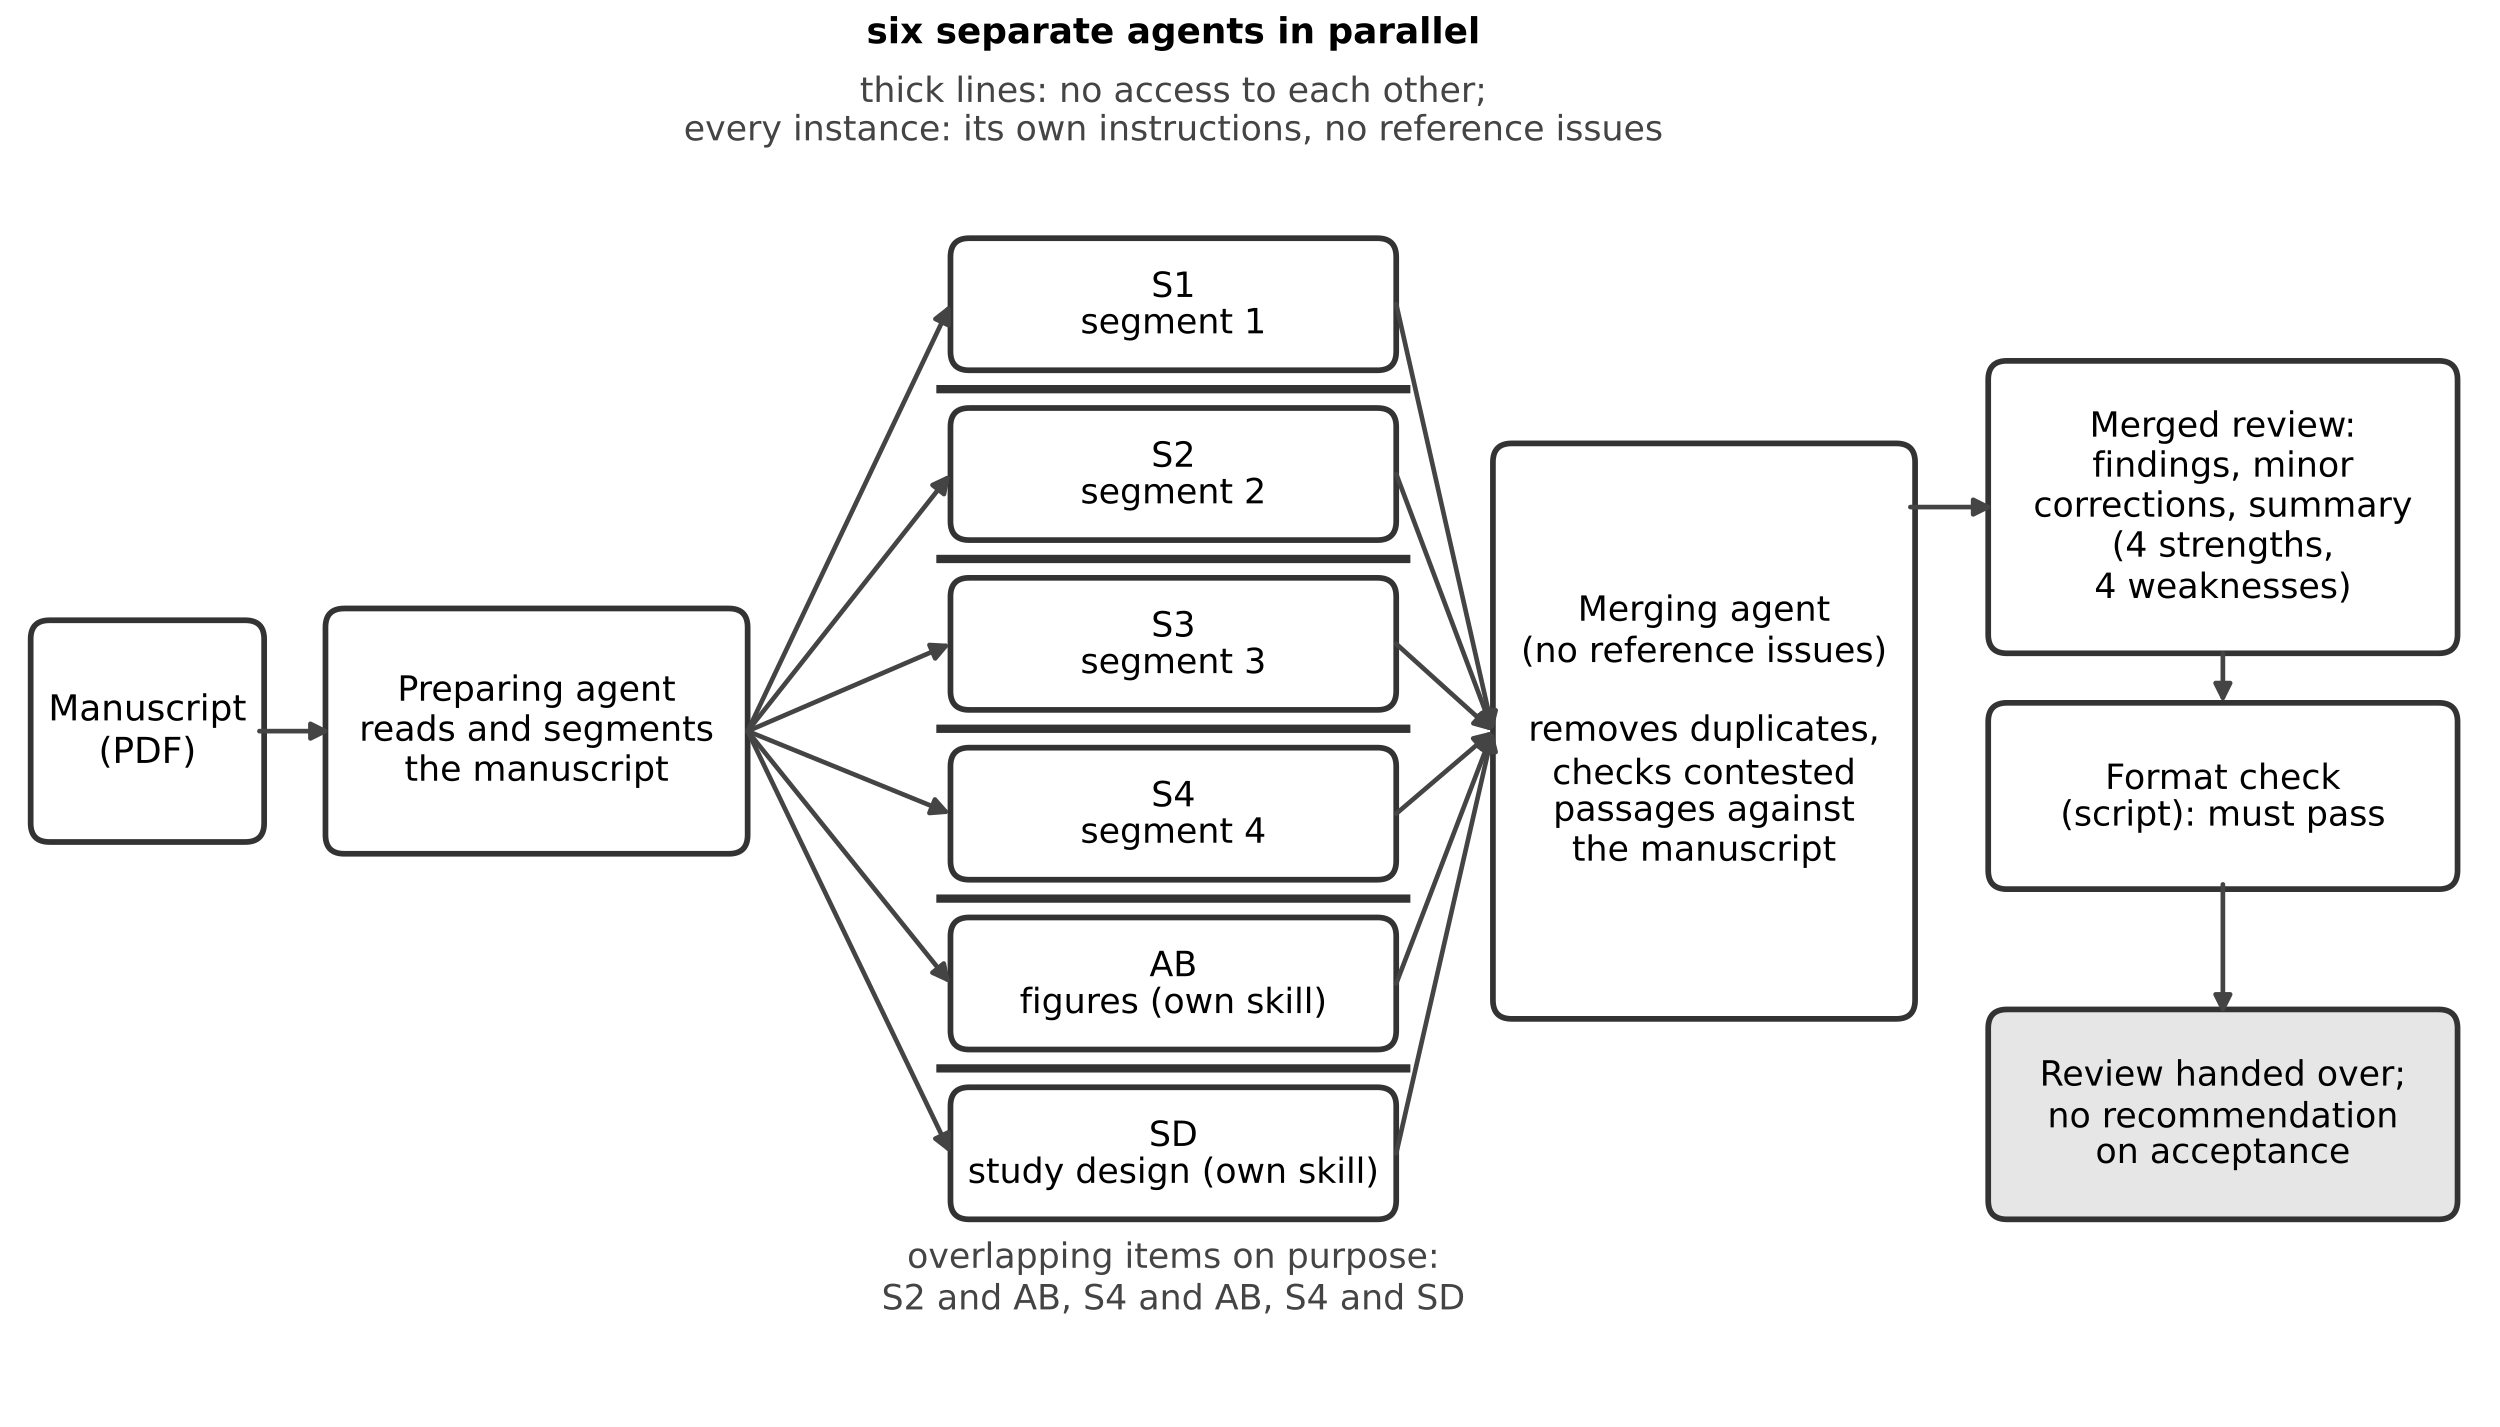
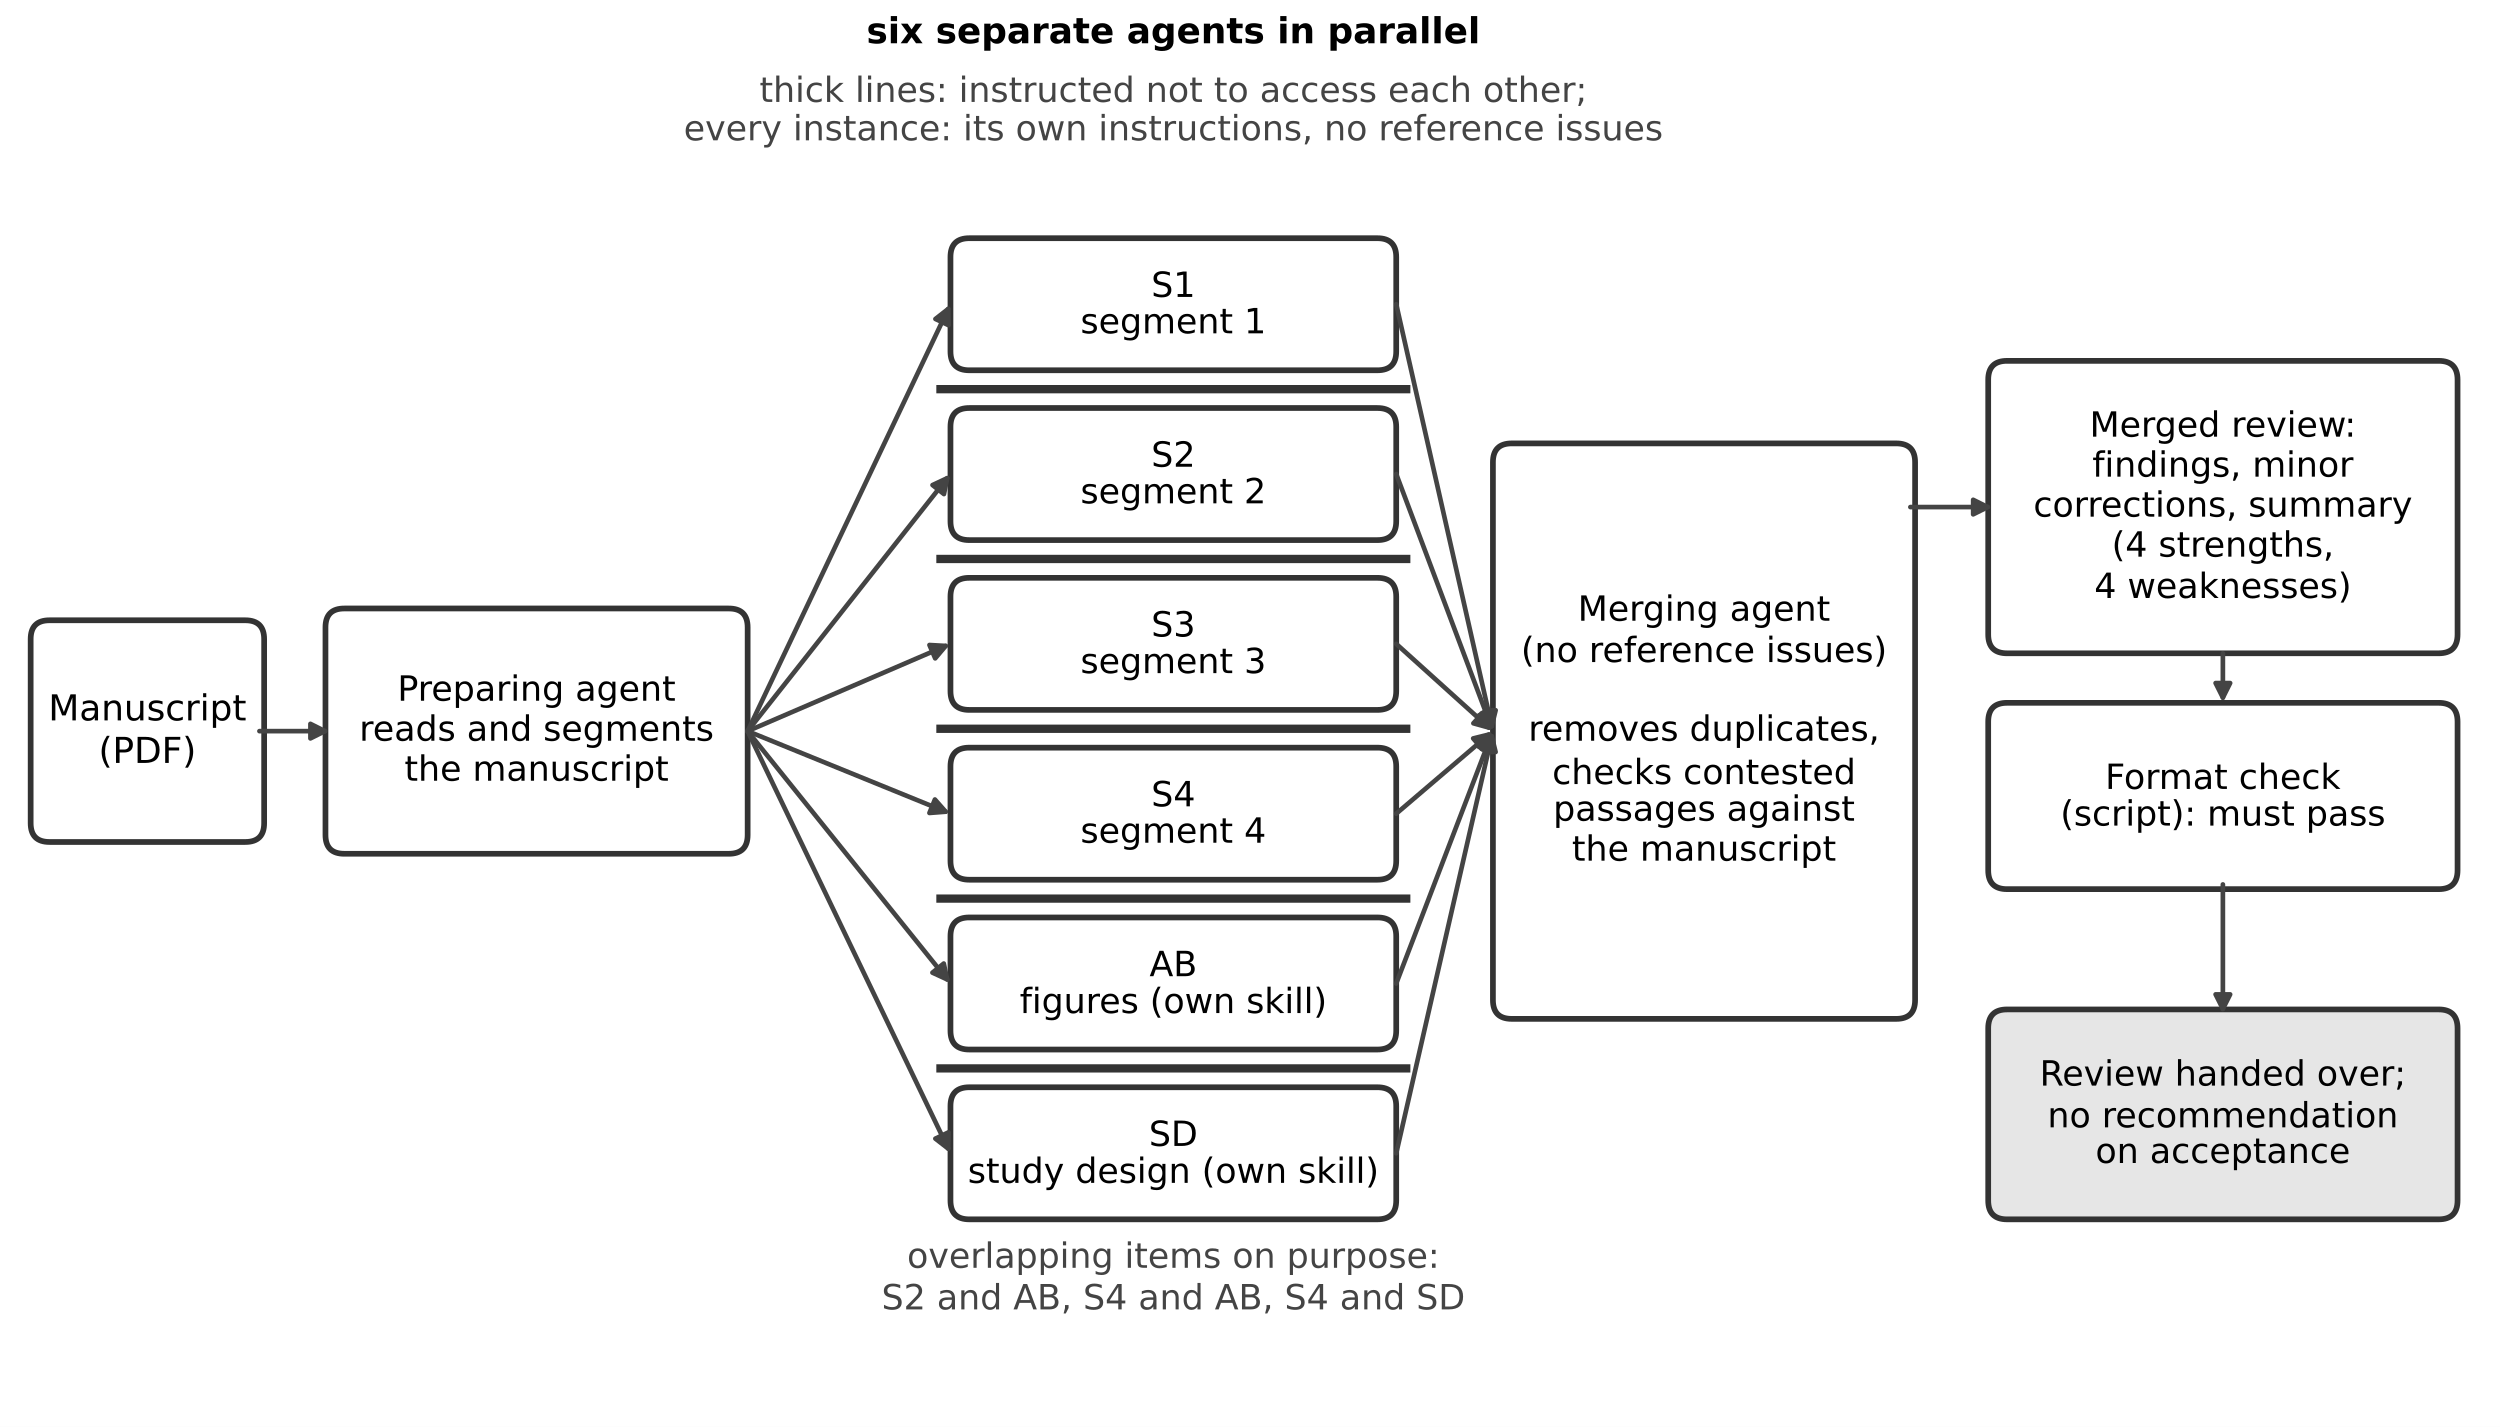
<svg xmlns="http://www.w3.org/2000/svg" width="481.68pt" height="274.921pt" viewBox="0 0 481.68 274.921" version="1.1">
  <defs>
    <style type="text/css">*{stroke-linejoin: round; stroke-linecap: butt}</style>
  </defs>
  <g id="figure_1">
    <g id="patch_1">
      <path d="M 0 274.921  L 481.68 274.921  L 481.68 0  L 0 0  z " style="fill: #ffffff" />
    </g>
    <g id="axes_1">
      <g id="patch_2">
-         <path d="M 9.543 162.226  L 47.259 162.226  Q 50.894 162.226 50.894 158.591  L 50.894 123.146  Q 50.894 119.511 47.259 119.511  L 9.543 119.511  Q 5.907 119.511 5.907 123.146  L 5.907 158.591  Q 5.907 162.226 9.543 162.226  z " clip-path="url(#p3bf338cd4f)" style="fill: #ffffff; stroke: #333333; stroke-width: 1.1; stroke-linejoin: miter" />
+         <path d="M 9.543 162.226  L 47.259 162.226  Q 50.894 162.226 50.894 158.591  L 50.894 123.146  Q 50.894 119.511 47.259 119.511  L 9.543 119.511  Q 5.907 119.511 5.907 123.146  L 5.907 158.591  Q 5.907 162.226 9.543 162.226  z " clip-path="url(#pa24044531b)" style="fill: #ffffff; stroke: #333333; stroke-width: 1.1; stroke-linejoin: miter" />
      </g>
      <g id="patch_3">
-         <path d="M 66.345 164.498  L 140.414 164.498  Q 144.05 164.498 144.05 160.863  L 144.05 120.874  Q 144.05 117.239 140.414 117.239  L 66.345 117.239  Q 62.709 117.239 62.709 120.874  L 62.709 160.863  Q 62.709 164.498 66.345 164.498  z " clip-path="url(#p3bf338cd4f)" style="fill: #ffffff; stroke: #333333; stroke-width: 1.1; stroke-linejoin: miter" />
+         <path d="M 66.345 164.498  L 140.414 164.498  Q 144.05 164.498 144.05 160.863  L 144.05 120.874  Q 144.05 117.239 140.414 117.239  L 66.345 117.239  Q 62.709 117.239 62.709 120.874  L 62.709 160.863  Q 62.709 164.498 66.345 164.498  z " clip-path="url(#pa24044531b)" style="fill: #ffffff; stroke: #333333; stroke-width: 1.1; stroke-linejoin: miter" />
      </g>
      <g id="patch_4">
-         <path d="M 186.765 71.343  L 265.378 71.343  Q 269.014 71.343 269.014 67.708  L 269.014 49.531  Q 269.014 45.896 265.378 45.896  L 186.765 45.896  Q 183.129 45.896 183.129 49.531  L 183.129 67.708  Q 183.129 71.343 186.765 71.343  z " clip-path="url(#p3bf338cd4f)" style="fill: #ffffff; stroke: #333333; stroke-width: 1.1; stroke-linejoin: miter" />
+         <path d="M 186.765 71.343  L 265.378 71.343  Q 269.014 71.343 269.014 67.708  L 269.014 49.531  Q 269.014 45.896 265.378 45.896  L 186.765 45.896  Q 183.129 45.896 183.129 49.531  L 183.129 67.708  Q 183.129 71.343 186.765 71.343  z " clip-path="url(#pa24044531b)" style="fill: #ffffff; stroke: #333333; stroke-width: 1.1; stroke-linejoin: miter" />
      </g>
      <g id="patch_5">
-         <path d="M 186.765 104.061  L 265.378 104.061  Q 269.014 104.061 269.014 100.426  L 269.014 82.249  Q 269.014 78.614 265.378 78.614  L 186.765 78.614  Q 183.129 78.614 183.129 82.249  L 183.129 100.426  Q 183.129 104.061 186.765 104.061  z " clip-path="url(#p3bf338cd4f)" style="fill: #ffffff; stroke: #333333; stroke-width: 1.1; stroke-linejoin: miter" />
+         <path d="M 186.765 104.061  L 265.378 104.061  Q 269.014 104.061 269.014 100.426  L 269.014 82.249  Q 269.014 78.614 265.378 78.614  L 186.765 78.614  Q 183.129 78.614 183.129 82.249  L 183.129 100.426  Q 183.129 104.061 186.765 104.061  z " clip-path="url(#pa24044531b)" style="fill: #ffffff; stroke: #333333; stroke-width: 1.1; stroke-linejoin: miter" />
      </g>
      <g id="patch_6">
-         <path d="M 186.765 136.779  L 265.378 136.779  Q 269.014 136.779 269.014 133.144  L 269.014 114.967  Q 269.014 111.332 265.378 111.332  L 186.765 111.332  Q 183.129 111.332 183.129 114.967  L 183.129 133.144  Q 183.129 136.779 186.765 136.779  z " clip-path="url(#p3bf338cd4f)" style="fill: #ffffff; stroke: #333333; stroke-width: 1.1; stroke-linejoin: miter" />
+         <path d="M 186.765 136.779  L 265.378 136.779  Q 269.014 136.779 269.014 133.144  L 269.014 114.967  Q 269.014 111.332 265.378 111.332  L 186.765 111.332  Q 183.129 111.332 183.129 114.967  L 183.129 133.144  Q 183.129 136.779 186.765 136.779  z " clip-path="url(#pa24044531b)" style="fill: #ffffff; stroke: #333333; stroke-width: 1.1; stroke-linejoin: miter" />
      </g>
      <g id="patch_7">
-         <path d="M 186.765 169.497  L 265.378 169.497  Q 269.014 169.497 269.014 165.862  L 269.014 147.685  Q 269.014 144.05 265.378 144.05  L 186.765 144.05  Q 183.129 144.05 183.129 147.685  L 183.129 165.862  Q 183.129 169.497 186.765 169.497  z " clip-path="url(#p3bf338cd4f)" style="fill: #ffffff; stroke: #333333; stroke-width: 1.1; stroke-linejoin: miter" />
+         <path d="M 186.765 169.497  L 265.378 169.497  Q 269.014 169.497 269.014 165.862  L 269.014 147.685  Q 269.014 144.05 265.378 144.05  L 186.765 144.05  Q 183.129 144.05 183.129 147.685  L 183.129 165.862  Q 183.129 169.497 186.765 169.497  z " clip-path="url(#pa24044531b)" style="fill: #ffffff; stroke: #333333; stroke-width: 1.1; stroke-linejoin: miter" />
      </g>
      <g id="patch_8">
-         <path d="M 186.765 202.215  L 265.378 202.215  Q 269.014 202.215 269.014 198.579  L 269.014 180.403  Q 269.014 176.767 265.378 176.767  L 186.765 176.767  Q 183.129 176.767 183.129 180.403  L 183.129 198.579  Q 183.129 202.215 186.765 202.215  z " clip-path="url(#p3bf338cd4f)" style="fill: #ffffff; stroke: #333333; stroke-width: 1.1; stroke-linejoin: miter" />
+         <path d="M 186.765 202.215  L 265.378 202.215  Q 269.014 202.215 269.014 198.579  L 269.014 180.403  Q 269.014 176.767 265.378 176.767  L 186.765 176.767  Q 183.129 176.767 183.129 180.403  L 183.129 198.579  Q 183.129 202.215 186.765 202.215  z " clip-path="url(#pa24044531b)" style="fill: #ffffff; stroke: #333333; stroke-width: 1.1; stroke-linejoin: miter" />
      </g>
      <g id="patch_9">
-         <path d="M 186.765 234.933  L 265.378 234.933  Q 269.014 234.933 269.014 231.297  L 269.014 213.121  Q 269.014 209.485 265.378 209.485  L 186.765 209.485  Q 183.129 209.485 183.129 213.121  L 183.129 231.297  Q 183.129 234.933 186.765 234.933  z " clip-path="url(#p3bf338cd4f)" style="fill: #ffffff; stroke: #333333; stroke-width: 1.1; stroke-linejoin: miter" />
+         <path d="M 186.765 234.933  L 265.378 234.933  Q 269.014 234.933 269.014 231.297  L 269.014 213.121  Q 269.014 209.485 265.378 209.485  L 186.765 209.485  Q 183.129 209.485 183.129 213.121  L 183.129 231.297  Q 183.129 234.933 186.765 234.933  z " clip-path="url(#pa24044531b)" style="fill: #ffffff; stroke: #333333; stroke-width: 1.1; stroke-linejoin: miter" />
      </g>
      <g id="patch_10">
-         <path d="M 291.28 196.307  L 365.35 196.307  Q 368.985 196.307 368.985 192.672  L 368.985 89.065  Q 368.985 85.43 365.35 85.43  L 291.28 85.43  Q 287.645 85.43 287.645 89.065  L 287.645 192.672  Q 287.645 196.307 291.28 196.307  z " clip-path="url(#p3bf338cd4f)" style="fill: #ffffff; stroke: #333333; stroke-width: 1.1; stroke-linejoin: miter" />
+         <path d="M 291.28 196.307  L 365.35 196.307  Q 368.985 196.307 368.985 192.672  L 368.985 89.065  Q 368.985 85.43 365.35 85.43  L 291.28 85.43  Q 287.645 85.43 287.645 89.065  L 287.645 192.672  Q 287.645 196.307 291.28 196.307  z " clip-path="url(#pa24044531b)" style="fill: #ffffff; stroke: #333333; stroke-width: 1.1; stroke-linejoin: miter" />
      </g>
      <g id="patch_11">
-         <path d="M 386.707 125.873  L 469.865 125.873  Q 473.501 125.873 473.501 122.238  L 473.501 73.161  Q 473.501 69.526 469.865 69.526  L 386.707 69.526  Q 383.072 69.526 383.072 73.161  L 383.072 122.238  Q 383.072 125.873 386.707 125.873  z " clip-path="url(#p3bf338cd4f)" style="fill: #ffffff; stroke: #333333; stroke-width: 1.1; stroke-linejoin: miter" />
+         <path d="M 386.707 125.873  L 469.865 125.873  Q 473.501 125.873 473.501 122.238  L 473.501 73.161  Q 473.501 69.526 469.865 69.526  L 386.707 69.526  Q 383.072 69.526 383.072 73.161  L 383.072 122.238  Q 383.072 125.873 386.707 125.873  z " clip-path="url(#pa24044531b)" style="fill: #ffffff; stroke: #333333; stroke-width: 1.1; stroke-linejoin: miter" />
      </g>
      <g id="patch_12">
-         <path d="M 386.707 171.314  L 469.865 171.314  Q 473.501 171.314 473.501 167.679  L 473.501 139.051  Q 473.501 135.416 469.865 135.416  L 386.707 135.416  Q 383.072 135.416 383.072 139.051  L 383.072 167.679  Q 383.072 171.314 386.707 171.314  z " clip-path="url(#p3bf338cd4f)" style="fill: #ffffff; stroke: #333333; stroke-width: 1.1; stroke-linejoin: miter" />
+         <path d="M 386.707 171.314  L 469.865 171.314  Q 473.501 171.314 473.501 167.679  L 473.501 139.051  Q 473.501 135.416 469.865 135.416  L 386.707 135.416  Q 383.072 135.416 383.072 139.051  L 383.072 167.679  Q 383.072 171.314 386.707 171.314  z " clip-path="url(#pa24044531b)" style="fill: #ffffff; stroke: #333333; stroke-width: 1.1; stroke-linejoin: miter" />
      </g>
      <g id="patch_13">
-         <path d="M 386.707 234.933  L 469.865 234.933  Q 473.501 234.933 473.501 231.297  L 473.501 198.125  Q 473.501 194.49 469.865 194.49  L 386.707 194.49  Q 383.072 194.49 383.072 198.125  L 383.072 231.297  Q 383.072 234.933 386.707 234.933  z " clip-path="url(#p3bf338cd4f)" style="fill: #e6e6e6; stroke: #333333; stroke-width: 1.1; stroke-linejoin: miter" />
+         <path d="M 386.707 234.933  L 469.865 234.933  Q 473.501 234.933 473.501 231.297  L 473.501 198.125  Q 473.501 194.49 469.865 194.49  L 386.707 194.49  Q 383.072 194.49 383.072 198.125  L 383.072 231.297  Q 383.072 234.933 386.707 234.933  z " clip-path="url(#pa24044531b)" style="fill: #e6e6e6; stroke: #333333; stroke-width: 1.1; stroke-linejoin: miter" />
      </g>
      <g id="line2d_1">
-         <path d="M 180.403 74.978  L 271.74 74.978  " clip-path="url(#p3bf338cd4f)" style="fill: none; stroke: #333333; stroke-width: 1.6" />
+         <path d="M 180.403 74.978  L 271.74 74.978  " clip-path="url(#pa24044531b)" style="fill: none; stroke: #333333; stroke-width: 1.6" />
      </g>
      <g id="line2d_2">
-         <path d="M 180.403 107.696  L 271.74 107.696  " clip-path="url(#p3bf338cd4f)" style="fill: none; stroke: #333333; stroke-width: 1.6" />
+         <path d="M 180.403 107.696  L 271.74 107.696  " clip-path="url(#pa24044531b)" style="fill: none; stroke: #333333; stroke-width: 1.6" />
      </g>
      <g id="line2d_3">
-         <path d="M 180.403 140.414  L 271.74 140.414  " clip-path="url(#p3bf338cd4f)" style="fill: none; stroke: #333333; stroke-width: 1.6" />
+         <path d="M 180.403 140.414  L 271.74 140.414  " clip-path="url(#pa24044531b)" style="fill: none; stroke: #333333; stroke-width: 1.6" />
      </g>
      <g id="line2d_4">
-         <path d="M 180.403 173.132  L 271.74 173.132  " clip-path="url(#p3bf338cd4f)" style="fill: none; stroke: #333333; stroke-width: 1.6" />
+         <path d="M 180.403 173.132  L 271.74 173.132  " clip-path="url(#pa24044531b)" style="fill: none; stroke: #333333; stroke-width: 1.6" />
      </g>
      <g id="line2d_5">
-         <path d="M 180.403 205.85  L 271.74 205.85  " clip-path="url(#p3bf338cd4f)" style="fill: none; stroke: #333333; stroke-width: 1.6" />
+         <path d="M 180.403 205.85  L 271.74 205.85  " clip-path="url(#pa24044531b)" style="fill: none; stroke: #333333; stroke-width: 1.6" />
      </g>
      <g id="text_1">
        <text style="font-size: 6.9px; font-family: 'DejaVu Sans'" transform="translate(9.323522 138.8051)">Manuscript</text>
        <text style="font-size: 6.9px; font-family: 'DejaVu Sans'" transform="translate(18.98783 146.9989)">(PDF)</text>
      </g>
      <g id="text_2">
        <text style="font-size: 6.7px; font-family: 'DejaVu Sans'" transform="translate(76.5742 135.0125)">Preparing agent</text>
        <text style="font-size: 6.7px; font-family: 'DejaVu Sans'" transform="translate(69.21886 142.7175)">reads and segments</text>
        <text style="font-size: 6.7px; font-family: 'DejaVu Sans'" transform="translate(77.91996 150.4225)">the manuscript</text>
      </g>
      <g id="patch_14">
        <path d="M 49.986 140.869  Q 56.802 140.869 62.612 140.869  " style="fill: none; stroke: #444444; stroke-width: 0.9; stroke-linecap: round" />
        <path d="M 59.812 139.469  L 62.612 140.869  L 59.812 142.269  z " style="fill: #444444; stroke: #444444; stroke-width: 0.9; stroke-linecap: round" />
      </g>
      <g id="text_3">
        <text style="font-size: 6.7px; font-family: 'DejaVu Sans'" transform="translate(221.8133 57.20574)">S1</text>
        <text style="font-size: 6.7px; font-family: 'DejaVu Sans'" transform="translate(208.1815 64.21771)">segment 1</text>
      </g>
      <g id="patch_15">
        <path d="M 144.05 140.869  Q 163.589 99.744 182.697 59.528  " style="fill: none; stroke: #444444; stroke-width: 0.9; stroke-linecap: round" />
        <path d="M 180.231 61.457  L 182.697 59.528  L 182.76 62.658  z " style="fill: #444444; stroke: #444444; stroke-width: 0.9; stroke-linecap: round" />
      </g>
      <g id="patch_16">
        <path d="M 269.014 58.62  Q 278.329 99.744 287.422 139.887  " style="fill: none; stroke: #444444; stroke-width: 0.9; stroke-linecap: round" />
        <path d="M 288.169 136.847  L 287.422 139.887  L 285.438 137.466  z " style="fill: #444444; stroke: #444444; stroke-width: 0.9; stroke-linecap: round" />
      </g>
      <g id="text_4">
        <text style="font-size: 6.7px; font-family: 'DejaVu Sans'" transform="translate(221.8133 89.92363)">S2</text>
        <text style="font-size: 6.7px; font-family: 'DejaVu Sans'" transform="translate(208.1815 96.97957)">segment 2</text>
      </g>
      <g id="patch_17">
        <path d="M 144.05 140.869  Q 163.589 116.103 182.506 92.127  " style="fill: none; stroke: #444444; stroke-width: 0.9; stroke-linecap: round" />
        <path d="M 179.673 93.458  L 182.506 92.127  L 181.871 95.193  z " style="fill: #444444; stroke: #444444; stroke-width: 0.9; stroke-linecap: round" />
      </g>
      <g id="patch_18">
        <path d="M 269.014 91.337  Q 278.329 116.103 287.29 139.927  " style="fill: none; stroke: #444444; stroke-width: 0.9; stroke-linecap: round" />
        <path d="M 287.615 136.813  L 287.29 139.927  L 284.994 137.799  z " style="fill: #444444; stroke: #444444; stroke-width: 0.9; stroke-linecap: round" />
      </g>
      <g id="text_5">
        <text style="font-size: 6.7px; font-family: 'DejaVu Sans'" transform="translate(221.8133 122.6415)">S3</text>
        <text style="font-size: 6.7px; font-family: 'DejaVu Sans'" transform="translate(208.1815 129.6975)">segment 3</text>
      </g>
      <g id="patch_19">
        <path d="M 144.05 140.869  Q 163.589 132.462 182.205 124.453  " style="fill: none; stroke: #444444; stroke-width: 0.9; stroke-linecap: round" />
        <path d="M 179.08 124.274  L 182.205 124.453  L 180.186 126.846  z " style="fill: #444444; stroke: #444444; stroke-width: 0.9; stroke-linecap: round" />
      </g>
      <g id="patch_20">
        <path d="M 269.014 124.055  Q 278.329 132.462 286.898 140.195  " style="fill: none; stroke: #444444; stroke-width: 0.9; stroke-linecap: round" />
        <path d="M 285.757 137.279  L 286.898 140.195  L 283.881 139.358  z " style="fill: #444444; stroke: #444444; stroke-width: 0.9; stroke-linecap: round" />
      </g>
      <g id="text_6">
        <text style="font-size: 6.7px; font-family: 'DejaVu Sans'" transform="translate(221.8133 155.3594)">S4</text>
        <text style="font-size: 6.7px; font-family: 'DejaVu Sans'" transform="translate(208.1815 162.3714)">segment 4</text>
      </g>
      <g id="patch_21">
        <path d="M 144.05 140.869  Q 163.589 148.821 182.197 156.394  " style="fill: none; stroke: #444444; stroke-width: 0.9; stroke-linecap: round" />
        <path d="M 180.132 154.042  L 182.197 156.394  L 179.076 156.635  z " style="fill: #444444; stroke: #444444; stroke-width: 0.9; stroke-linecap: round" />
      </g>
      <g id="patch_22">
        <path d="M 269.014 156.773  Q 278.329 148.821 286.879 141.522  " style="fill: none; stroke: #444444; stroke-width: 0.9; stroke-linecap: round" />
        <path d="M 283.841 142.275  L 286.879 141.522  L 285.659 144.405  z " style="fill: #444444; stroke: #444444; stroke-width: 0.9; stroke-linecap: round" />
      </g>
      <g id="text_7">
        <text style="font-size: 6.7px; font-family: 'DejaVu Sans'" transform="translate(221.4815 188.081)">AB</text>
        <text style="font-size: 6.7px; font-family: 'DejaVu Sans'" transform="translate(196.469 195.1924)">figures (own skill)</text>
      </g>
      <g id="patch_23">
        <path d="M 144.05 140.869  Q 163.589 165.18 182.499 188.707  " style="fill: none; stroke: #444444; stroke-width: 0.9; stroke-linecap: round" />
        <path d="M 181.836 185.647  L 182.499 188.707  L 179.654 187.401  z " style="fill: #444444; stroke: #444444; stroke-width: 0.9; stroke-linecap: round" />
      </g>
      <g id="patch_24">
        <path d="M 269.014 189.491  Q 278.329 165.18 287.285 141.808  " style="fill: none; stroke: #444444; stroke-width: 0.9; stroke-linecap: round" />
        <path d="M 284.976 143.922  L 287.285 141.808  L 287.59 144.924  z " style="fill: #444444; stroke: #444444; stroke-width: 0.9; stroke-linecap: round" />
      </g>
      <g id="text_8">
        <text style="font-size: 6.7px; font-family: 'DejaVu Sans'" transform="translate(221.3653 220.7952)">SD</text>
        <text style="font-size: 6.7px; font-family: 'DejaVu Sans'" transform="translate(186.4693 227.9103)">study design (own skill)</text>
      </g>
      <g id="patch_25">
        <path d="M 144.05 140.869  Q 163.589 181.539 182.694 221.302  " style="fill: none; stroke: #444444; stroke-width: 0.9; stroke-linecap: round" />
        <path d="M 182.743 218.172  L 182.694 221.302  L 180.219 219.384  z " style="fill: #444444; stroke: #444444; stroke-width: 0.9; stroke-linecap: round" />
      </g>
      <g id="patch_26">
        <path d="M 269.014 222.209  Q 278.329 181.539 287.42 141.85  " style="fill: none; stroke: #444444; stroke-width: 0.9; stroke-linecap: round" />
        <path d="M 285.43 144.266  L 287.42 141.85  L 288.16 144.891  z " style="fill: #444444; stroke: #444444; stroke-width: 0.9; stroke-linecap: round" />
      </g>
      <g id="text_9">
        <text style="font-weight: 700; font-size: 6.9px; font-family: 'DejaVu Sans'; text-anchor: middle" x="226.072" y="8.34" transform="rotate(-0 226.0715 8.339515)">six separate agents in parallel</text>
      </g>
      <g id="text_10">
-         <text style="font-size: 6.7px; font-family: 'DejaVu Sans'; fill: #444444" transform="translate(165.6584 19.64099)">thick lines: no access to each other;</text>
+         <text style="font-size: 6.7px; font-family: 'DejaVu Sans'; fill: #444444" transform="translate(146.3248 19.64099)">thick lines: instructed not to access each other;</text>
        <text style="font-size: 6.7px; font-family: 'DejaVu Sans'; fill: #444444" transform="translate(131.7313 27.03873)">every instance: its own instructions, no reference issues</text>
      </g>
      <g id="text_11">
        <text style="font-size: 6.7px; font-family: 'DejaVu Sans'; fill: #444444" transform="translate(174.7642 244.2692)">overlapping items on purpose:</text>
        <text style="font-size: 6.7px; font-family: 'DejaVu Sans'; fill: #444444" transform="translate(169.8559 252.2815)">S2 and AB, S4 and AB, S4 and SD</text>
      </g>
      <g id="text_12">
        <text style="font-size: 6.7px; font-family: 'DejaVu Sans'" transform="translate(303.9955 119.6025)">Merging agent</text>
        <text style="font-size: 6.7px; font-family: 'DejaVu Sans'" transform="translate(293.052 127.5624)">(no reference issues)</text>
        <text style="font-size: 6.7px; font-family: 'DejaVu Sans'" transform="translate(328.3149 133.1637)" />
        <text style="font-size: 6.7px; font-family: 'DejaVu Sans'" transform="translate(294.4663 142.7175)">removes duplicates,</text>
        <text style="font-size: 6.7px; font-family: 'DejaVu Sans'" transform="translate(299.061 151.0715)">checks contested</text>
        <text style="font-size: 6.7px; font-family: 'DejaVu Sans'" transform="translate(299.2495 158.1275)">passages against</text>
        <text style="font-size: 6.7px; font-family: 'DejaVu Sans'" transform="translate(302.8554 165.8325)">the manuscript</text>
      </g>
      <g id="text_13">
        <text style="font-size: 6.7px; font-family: 'DejaVu Sans'" transform="translate(402.6121 84.13803)">Merged review:</text>
        <text style="font-size: 6.7px; font-family: 'DejaVu Sans'" transform="translate(403.1277 91.84303)">findings, minor</text>
        <text style="font-size: 6.7px; font-family: 'DejaVu Sans'" transform="translate(391.7707 99.54803)">corrections, summary</text>
        <text style="font-size: 6.7px; font-family: 'DejaVu Sans'" transform="translate(406.864 107.253)">(4 strengths,</text>
        <text style="font-size: 6.7px; font-family: 'DejaVu Sans'" transform="translate(403.5083 115.2129)">4 weaknesses)</text>
      </g>
      <g id="text_14">
        <text style="font-size: 6.7px; font-family: 'DejaVu Sans'" transform="translate(405.6083 152.0104)">Format check</text>
        <text style="font-size: 6.7px; font-family: 'DejaVu Sans'" transform="translate(396.9648 159.0664)">(script): must pass</text>
      </g>
      <g id="text_15">
        <text style="font-size: 6.7px; font-family: 'DejaVu Sans'" transform="translate(392.9903 209.1622)">Review handed over;</text>
        <text style="font-size: 6.7px; font-family: 'DejaVu Sans'" transform="translate(394.4853 217.209)">no recommendation</text>
        <text style="font-size: 6.7px; font-family: 'DejaVu Sans'" transform="translate(403.7312 224.0718)">on acceptance</text>
      </g>
      <g id="patch_27">
        <path d="M 368.076 97.699  Q 376.028 97.699 382.975 97.699  " style="fill: none; stroke: #444444; stroke-width: 0.9; stroke-linecap: round" />
        <path d="M 380.175 96.299  L 382.975 97.699  L 380.175 99.099  z " style="fill: #444444; stroke: #444444; stroke-width: 0.9; stroke-linecap: round" />
      </g>
      <g id="patch_28">
        <path d="M 428.286 125.873  Q 428.286 130.644 428.286 134.409  " style="fill: none; stroke: #444444; stroke-width: 0.9; stroke-linecap: round" />
        <path d="M 429.686 131.609  L 428.286 134.409  L 426.886 131.609  z " style="fill: #444444; stroke: #444444; stroke-width: 0.9; stroke-linecap: round" />
      </g>
      <g id="patch_29">
        <path d="M 428.286 170.406  Q 428.286 182.902 428.286 194.392  " style="fill: none; stroke: #444444; stroke-width: 0.9; stroke-linecap: round" />
        <path d="M 429.686 191.592  L 428.286 194.392  L 426.886 191.592  z " style="fill: #444444; stroke: #444444; stroke-width: 0.9; stroke-linecap: round" />
      </g>
    </g>
  </g>
  <defs>
-     <clipPath id="p3bf338cd4f">
+     <clipPath id="pa24044531b">
      <rect x="0" y="0" width="481.68" height="274.921" />
    </clipPath>
  </defs>
</svg>
